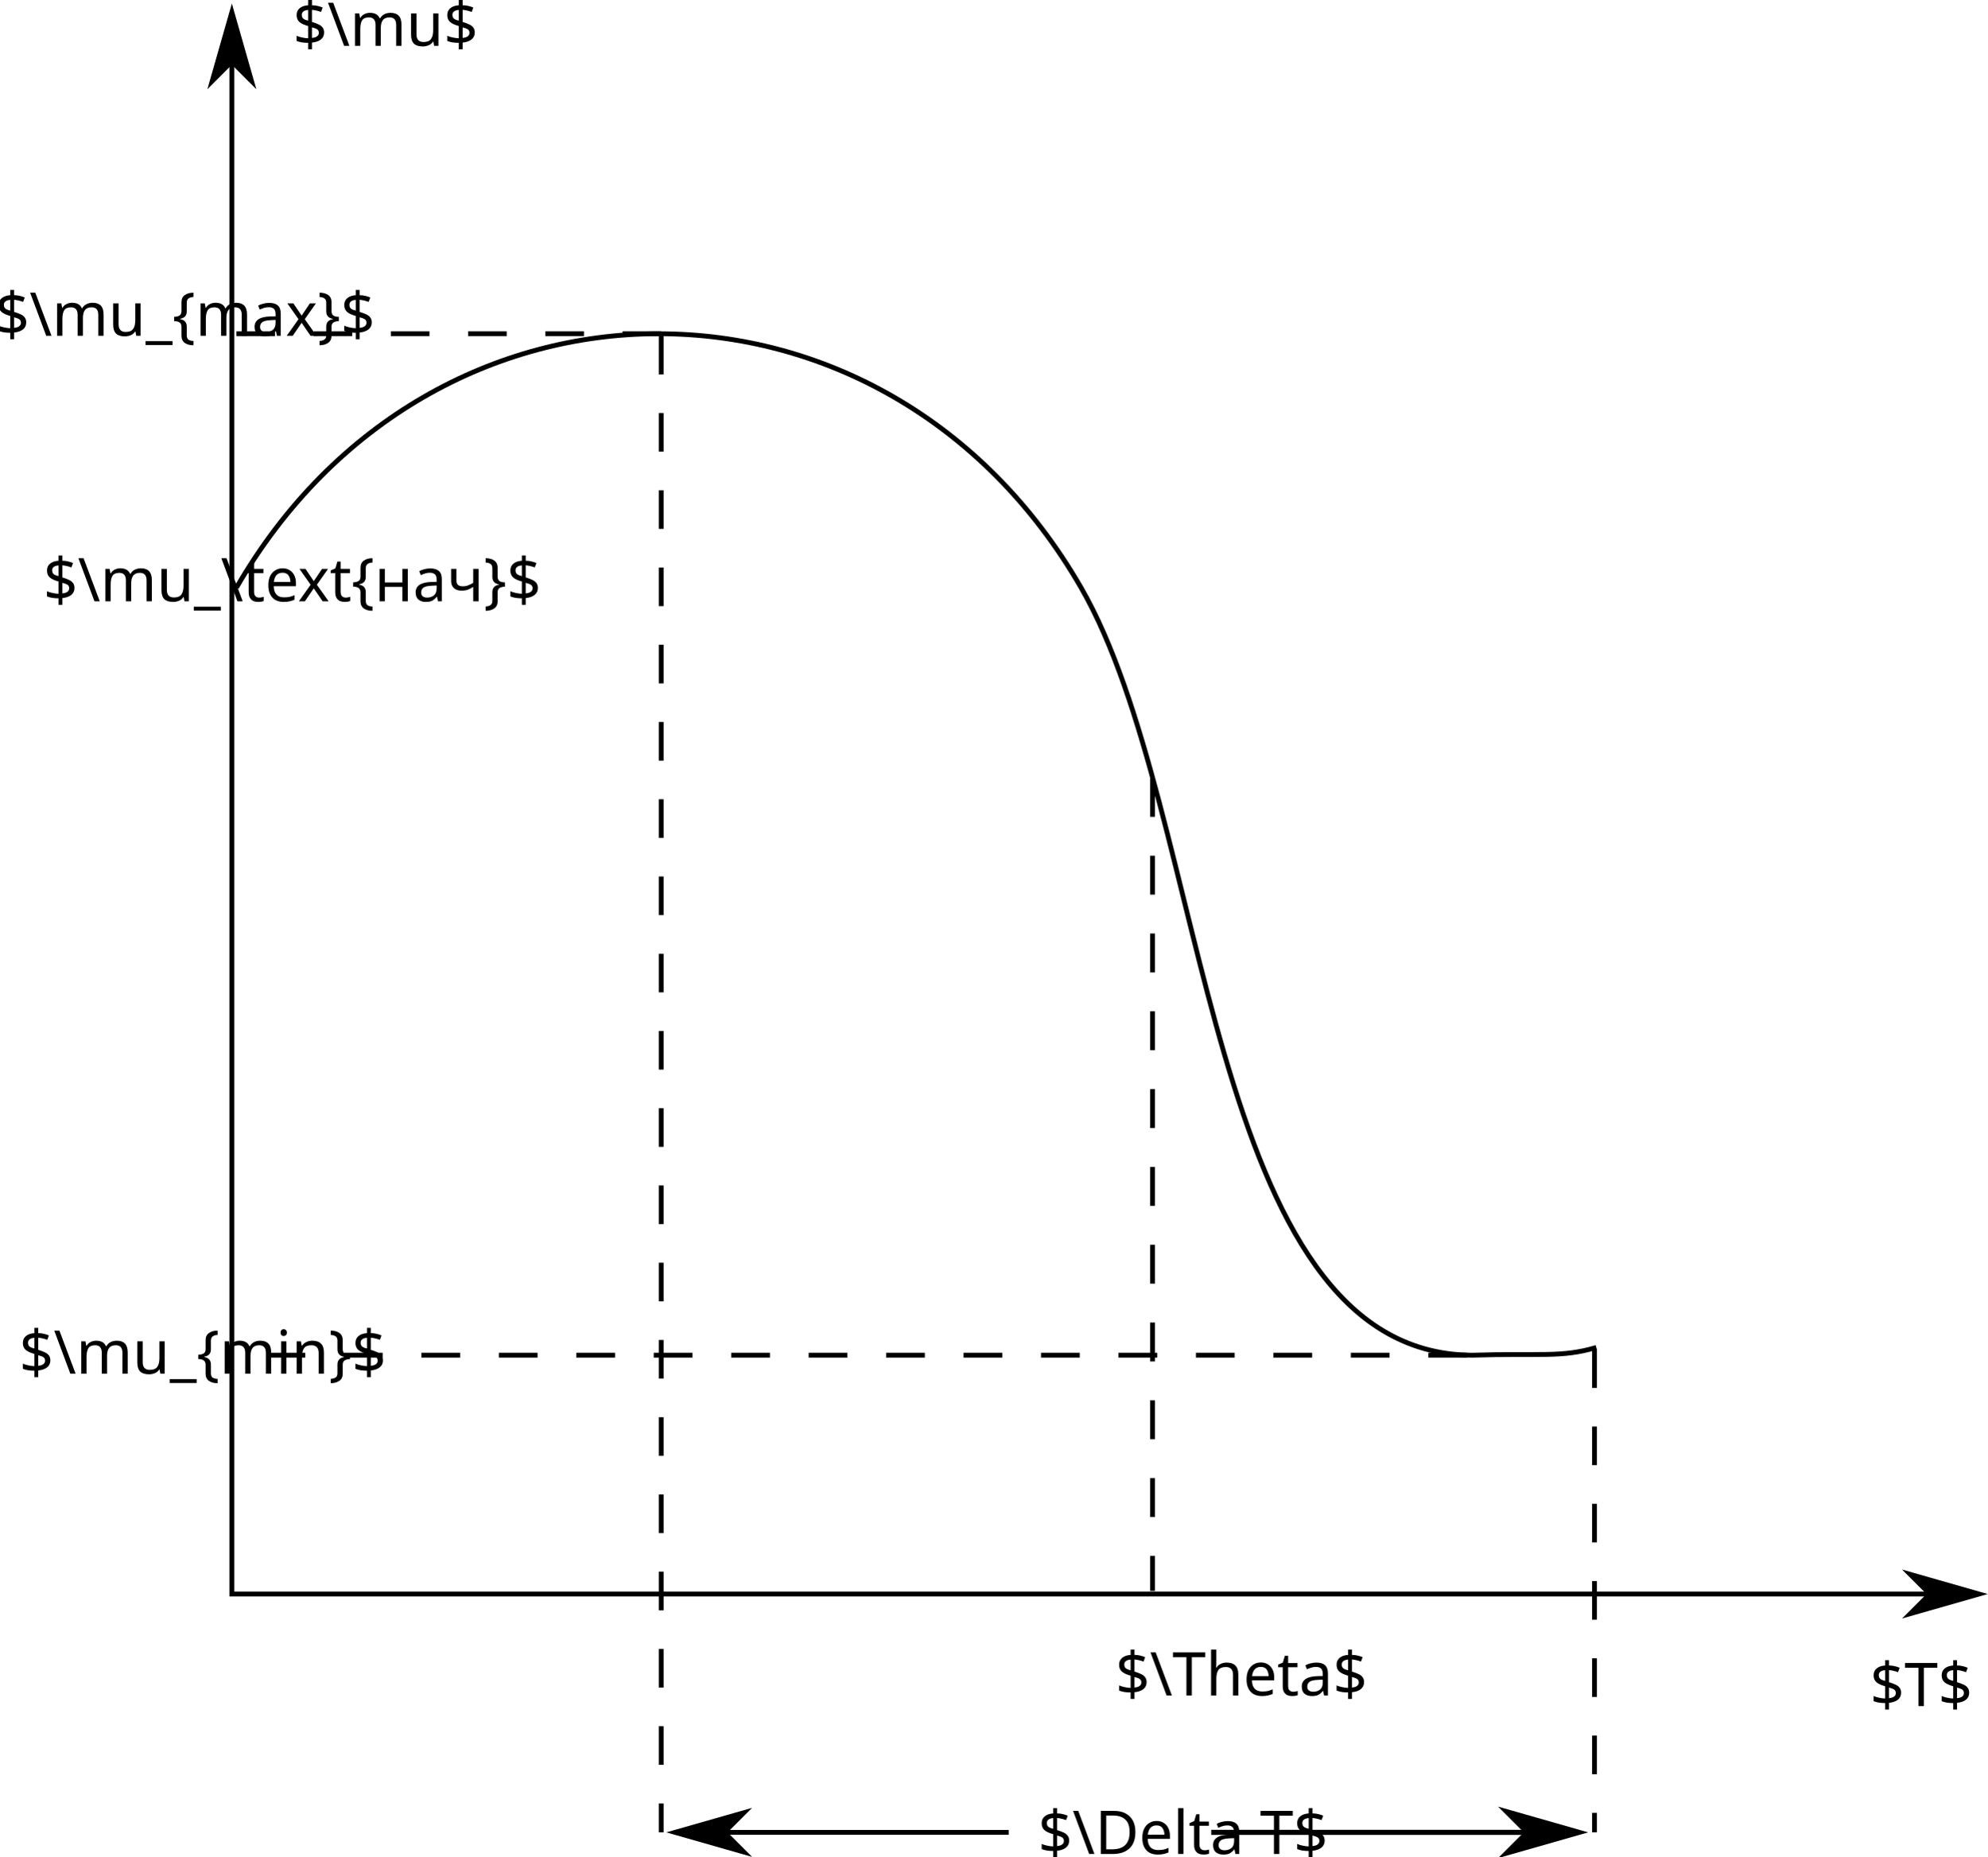
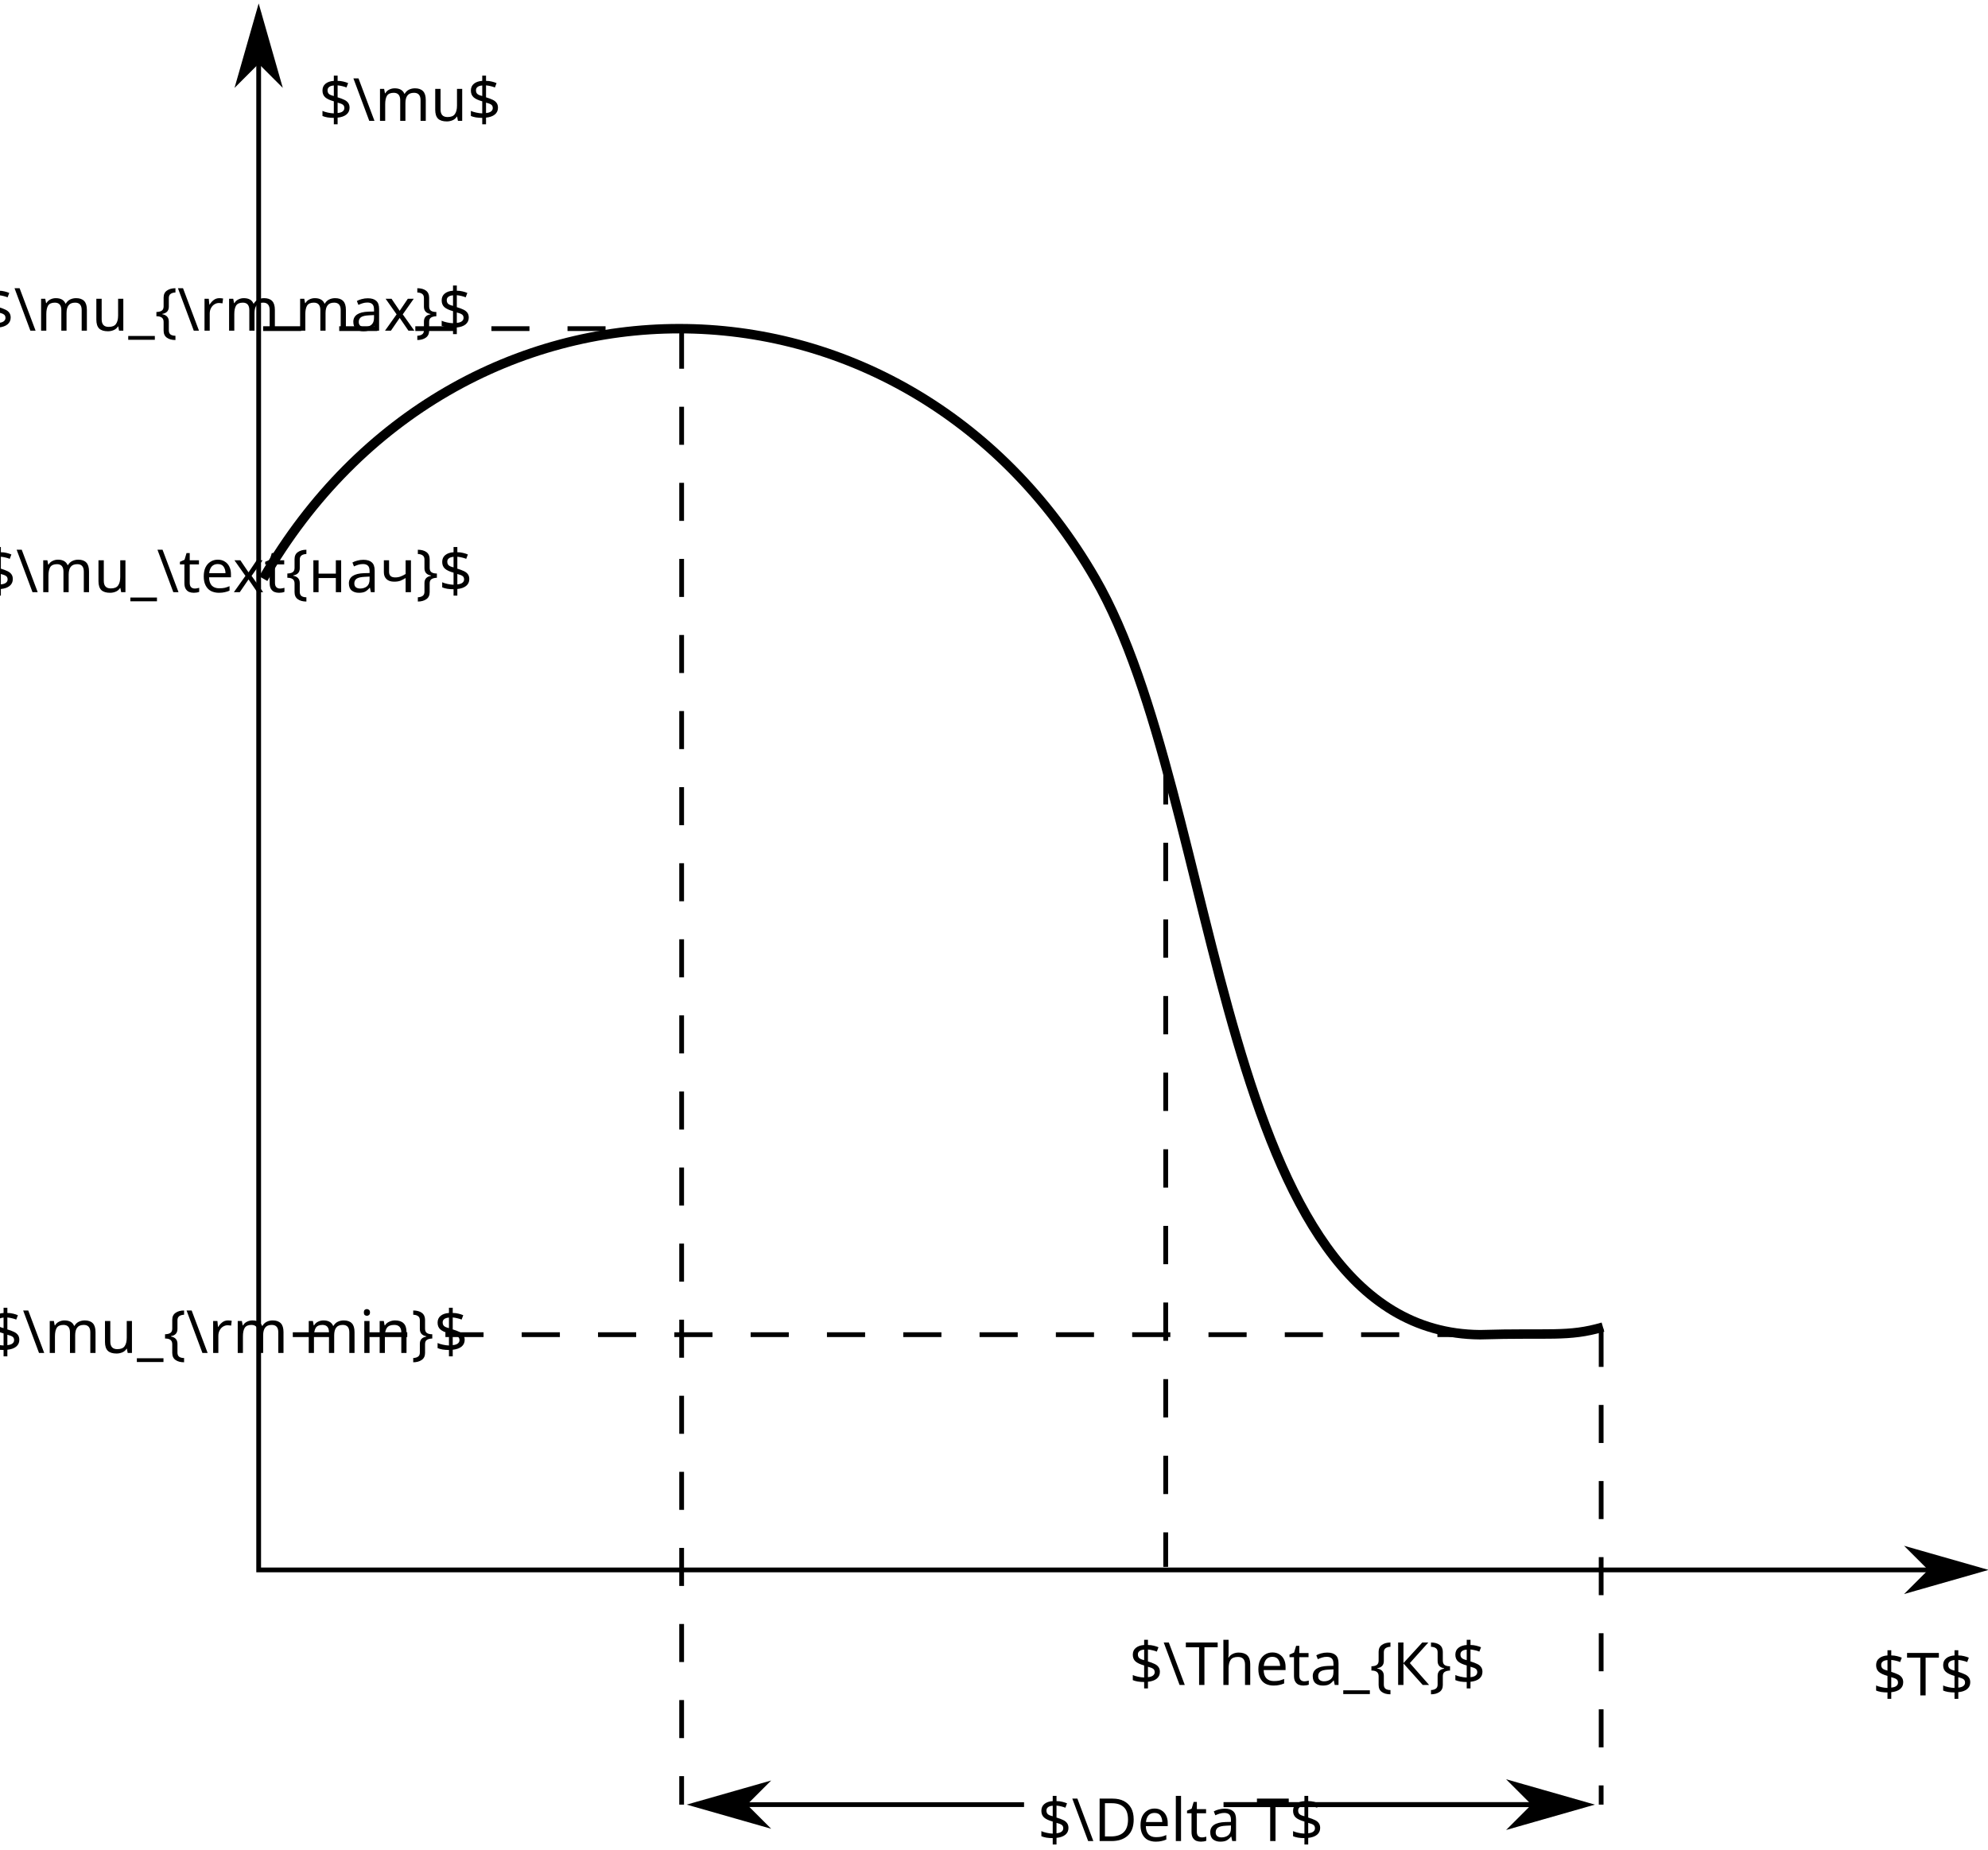
- <svg xmlns="http://www.w3.org/2000/svg" width="72.986mm" height="68.182mm" viewBox="0 0 258.611 241.591" id="svg5090" version="1.1">
+ <svg xmlns="http://www.w3.org/2000/svg" width="74.115mm" height="68.979mm" viewBox="0 0 262.611 244.413" id="svg5090" version="1.1">
  <defs id="defs5092">
    <marker style="overflow:visible" id="marker6001" refX="0" refY="0" orient="auto">
      <path transform="matrix(-0.8,0,0,-0.8,-10,0)" style="fill:#000000;fill-opacity:1;fill-rule:evenodd;stroke:#000000;stroke-width:1pt;stroke-opacity:1" d="M 0,0 5,-5 -12.5,0 5,5 0,0 Z" id="path6003" />
    </marker>
    <marker orient="auto" refY="0" refX="0" id="Arrow1Lend" style="overflow:visible">
      <path id="path5668" d="M 0,0 5,-5 -12.5,0 5,5 0,0 Z" style="fill:#000000;fill-opacity:1;fill-rule:evenodd;stroke:#000000;stroke-width:1pt;stroke-opacity:1" transform="matrix(-0.8,0,0,-0.8,-10,0)" />
    </marker>
    <marker orient="auto" refY="0" refX="0" id="Arrow1Lstart" style="overflow:visible">
      <path id="path5665" d="M 0,0 5,-5 -12.5,0 5,5 0,0 Z" style="fill:#000000;fill-opacity:1;fill-rule:evenodd;stroke:#000000;stroke-width:1pt;stroke-opacity:1" transform="matrix(0.8,0,0,0.8,10,0)" />
    </marker>
    <marker style="overflow:visible" id="marker6001-0" refX="0" refY="0" orient="auto">
      <path transform="matrix(-0.8,0,0,-0.8,-10,0)" style="fill:#000000;fill-opacity:1;fill-rule:evenodd;stroke:#000000;stroke-width:1pt;stroke-opacity:1" d="M 0,0 5,-5 -12.5,0 5,5 0,0 Z" id="path6003-4" />
    </marker>
  </defs>
-   <g id="layer1" transform="translate(-214.0777,-225.8199)">
+   <g id="layer1" transform="translate(-210.0777,-225.8199)">
    <path style="fill:none;fill-rule:evenodd;stroke:#000000;stroke-width:0.628;stroke-linecap:butt;stroke-linejoin:miter;stroke-miterlimit:4;stroke-dasharray:none;stroke-opacity:1;marker-start:url(#Arrow1Lstart);marker-end:url(#Arrow1Lend)" d="m 244.247,227.492 0,205.759 227.298,0" id="path5659" />
-     <path style="fill:none;fill-rule:evenodd;stroke:#000000;stroke-width:0.628px;stroke-linecap:butt;stroke-linejoin:miter;stroke-opacity:1" d="m 244.852,302.275 c 25.425,-44.038 84.481,-44.038 109.906,0 16.926,29.317 15.977,99.614 50.835,99.899 9.118,-0.285 11.631,0.343 16.232,-1.008" id="path5977" />
+     <path style="fill:none;fill-rule:evenodd;stroke:#000000;stroke-width:1.25;stroke-linecap:butt;stroke-linejoin:miter;stroke-opacity:1" d="m 244.852,302.275 c 25.425,-44.038 84.481,-44.038 109.906,0 16.926,29.317 15.977,99.614 50.835,99.899 9.118,-0.285 11.631,0.343 16.232,-1.008" id="path5977" />
    <path style="fill:none;fill-rule:evenodd;stroke:#000000;stroke-width:0.628;stroke-linecap:butt;stroke-linejoin:miter;stroke-miterlimit:4;stroke-dasharray:5.026, 5.026;stroke-dashoffset:0;stroke-opacity:1" d="m 244.837,269.241 56.541,0 0,0" id="path5981" />
    <path style="fill:none;fill-rule:evenodd;stroke:#000000;stroke-width:0.628;stroke-linecap:butt;stroke-linejoin:miter;stroke-miterlimit:4;stroke-dasharray:5.026, 5.026;stroke-dashoffset:0;stroke-opacity:1" d="m 300.121,269.512 0,194.752" id="path5983" />
    <path style="fill:none;fill-rule:evenodd;stroke:#000000;stroke-width:0.63;stroke-linecap:butt;stroke-linejoin:miter;stroke-miterlimit:4;stroke-dasharray:5.04, 5.04;stroke-dashoffset:0;stroke-opacity:1" d="m 404.996,402.168 -161.11,0" id="path5985" />
    <path style="fill:none;fill-rule:evenodd;stroke:#000000;stroke-width:0.633;stroke-linecap:butt;stroke-linejoin:miter;stroke-miterlimit:4;stroke-dasharray:5.062, 5.062;stroke-dashoffset:0;stroke-opacity:1" d="m 364.066,327.051 0,105.8" id="path5987" />
    <path style="fill:none;fill-rule:evenodd;stroke:#000000;stroke-width:0.628;stroke-linecap:butt;stroke-linejoin:miter;stroke-miterlimit:4;stroke-dasharray:5.027, 5.027;stroke-dashoffset:0;stroke-opacity:1" d="m 421.588,401.4 0,62.862" id="path5991" />
    <path style="fill:none;fill-rule:evenodd;stroke:#000000;stroke-width:0.628px;stroke-linecap:butt;stroke-linejoin:miter;stroke-opacity:1;marker-end:url(#marker6001)" d="m 345.354,464.263 -43.348,0" id="path5993" />
    <path style="fill:none;fill-rule:evenodd;stroke:#000000;stroke-width:0.66px;stroke-linecap:butt;stroke-linejoin:miter;stroke-opacity:1;marker-end:url(#marker6001-0)" d="m 371.704,464.263 47.777,0" id="path5993-8" />
-     <text xml:space="preserve" style="font-style:normal;font-weight:normal;font-size:7.853px;line-height:125%;font-family:sans-serif;letter-spacing:0px;word-spacing:0px;fill:#000000;fill-opacity:1;stroke:none;stroke-width:1px;stroke-linecap:butt;stroke-linejoin:miter;stroke-opacity:1" x="359.235" y="446.455" id="text6106">
-       <tspan id="tspan6108" x="359.235" y="446.455">$\Theta$</tspan>
+     <text xml:space="preserve" style="font-style:normal;font-weight:normal;font-size:7.853px;line-height:125%;font-family:sans-serif;letter-spacing:0px;word-spacing:0px;fill:#000000;fill-opacity:1;stroke:none;stroke-width:1px;stroke-linecap:butt;stroke-linejoin:miter;stroke-opacity:1" x="359.235" y="448.455" id="text6106">
+       <tspan id="tspan6108" x="359.235" y="448.455">$\Theta_{К}$</tspan>
    </text>
-     <text xml:space="preserve" style="font-style:normal;font-weight:normal;font-size:7.853px;line-height:125%;font-family:sans-serif;letter-spacing:0px;word-spacing:0px;fill:#000000;fill-opacity:1;stroke:none;stroke-width:1px;stroke-linecap:butt;stroke-linejoin:miter;stroke-opacity:1" x="349.156" y="467.078" id="text6110">
-       <tspan id="tspan6112" x="349.156" y="467.078">$\Delta T$</tspan>
+     <text xml:space="preserve" style="font-style:normal;font-weight:normal;font-size:7.853px;line-height:125%;font-family:sans-serif;letter-spacing:0px;word-spacing:0px;fill:#000000;fill-opacity:1;stroke:none;stroke-width:1px;stroke-linecap:butt;stroke-linejoin:miter;stroke-opacity:1" x="347.156" y="469.078" id="text6110">
+       <tspan id="tspan6112" x="347.156" y="469.078">$\Delta T$</tspan>
    </text>
-     <text xml:space="preserve" style="font-style:normal;font-weight:normal;font-size:7.853px;line-height:125%;font-family:sans-serif;letter-spacing:0px;word-spacing:0px;fill:#000000;fill-opacity:1;stroke:none;stroke-width:1px;stroke-linecap:butt;stroke-linejoin:miter;stroke-opacity:1" x="457.425" y="447.831" id="text7086">
-       <tspan id="tspan7088" x="457.425" y="447.831">$T$</tspan>
+     <text xml:space="preserve" style="font-style:normal;font-weight:normal;font-size:7.853px;line-height:125%;font-family:sans-serif;letter-spacing:0px;word-spacing:0px;fill:#000000;fill-opacity:1;stroke:none;stroke-width:1px;stroke-linecap:butt;stroke-linejoin:miter;stroke-opacity:1" x="457.425" y="449.831" id="text7086">
+       <tspan id="tspan7088" x="457.425" y="449.831">$T$</tspan>
    </text>
-     <text xml:space="preserve" style="font-style:normal;font-weight:normal;font-size:7.853px;line-height:125%;font-family:sans-serif;letter-spacing:0px;word-spacing:0px;fill:#000000;fill-opacity:1;stroke:none;stroke-width:1px;stroke-linecap:butt;stroke-linejoin:miter;stroke-opacity:1" x="252.191" y="231.786" id="text7090">
-       <tspan id="tspan7092" x="252.191" y="231.786">$\mu$</tspan>
+     <text xml:space="preserve" style="font-style:normal;font-weight:normal;font-size:7.853px;line-height:125%;font-family:sans-serif;letter-spacing:0px;word-spacing:0px;fill:#000000;fill-opacity:1;stroke:none;stroke-width:1px;stroke-linecap:butt;stroke-linejoin:miter;stroke-opacity:1" x="252.191" y="241.786" id="text7090">
+       <tspan id="tspan7092" x="252.191" y="241.786">$\mu$</tspan>
    </text>
-     <text xml:space="preserve" style="font-style:normal;font-weight:normal;font-size:7.853px;line-height:125%;font-family:sans-serif;letter-spacing:0px;word-spacing:0px;fill:#000000;fill-opacity:1;stroke:none;stroke-width:1px;stroke-linecap:butt;stroke-linejoin:miter;stroke-opacity:1" x="213.426" y="269.512" id="text7094">
-       <tspan id="tspan7096" x="213.426" y="269.512">$\mu_{max}$</tspan>
+     <text xml:space="preserve" style="font-style:normal;font-weight:normal;font-size:7.853px;line-height:125%;font-family:sans-serif;letter-spacing:0px;word-spacing:0px;fill:#000000;fill-opacity:1;stroke:none;stroke-width:1px;stroke-linecap:butt;stroke-linejoin:miter;stroke-opacity:1" x="207.426" y="269.512" id="text7094">
+       <tspan id="tspan7096" x="207.426" y="269.512">$\mu_{\rm max}$</tspan>
    </text>
-     <text xml:space="preserve" style="font-style:normal;font-weight:normal;font-size:7.853px;line-height:125%;font-family:sans-serif;letter-spacing:0px;word-spacing:0px;fill:#000000;fill-opacity:1;stroke:none;stroke-width:1px;stroke-linecap:butt;stroke-linejoin:miter;stroke-opacity:1" x="219.708" y="304.065" id="text7098">
-       <tspan id="tspan7100" x="219.708" y="304.065">$\mu_\text{нач}$</tspan>
+     <text xml:space="preserve" style="font-style:normal;font-weight:normal;font-size:7.853px;line-height:125%;font-family:sans-serif;letter-spacing:0px;word-spacing:0px;fill:#000000;fill-opacity:1;stroke:none;stroke-width:1px;stroke-linecap:butt;stroke-linejoin:miter;stroke-opacity:1" x="207.708" y="304.065" id="text7098">
+       <tspan id="tspan7100" x="207.708" y="304.065">$\mu_\text{нач}$</tspan>
    </text>
-     <text xml:space="preserve" style="font-style:normal;font-weight:normal;font-size:7.853px;line-height:125%;font-family:sans-serif;letter-spacing:0px;word-spacing:0px;fill:#000000;fill-opacity:1;stroke:none;stroke-width:1px;stroke-linecap:butt;stroke-linejoin:miter;stroke-opacity:1" x="216.567" y="404.581" id="text7102">
-       <tspan id="tspan7104" x="216.567" y="404.581">$\mu_{min}$</tspan>
+     <text xml:space="preserve" style="font-style:normal;font-weight:normal;font-size:7.853px;line-height:125%;font-family:sans-serif;letter-spacing:0px;word-spacing:0px;fill:#000000;fill-opacity:1;stroke:none;stroke-width:1px;stroke-linecap:butt;stroke-linejoin:miter;stroke-opacity:1" x="208.567" y="404.581" id="text7102">
+       <tspan id="tspan7104" x="208.567" y="404.581">$\mu_{\rm min}$</tspan>
+     </text>
+     <text xml:space="preserve" style="color:#000000;font-style:normal;font-variant:normal;font-weight:normal;font-stretch:normal;font-size:12.5px;line-height:125%;font-family:'Times New Roman';-inkscape-font-specification:'Times New Roman, ';text-indent:0;text-align:start;text-decoration:none;text-decoration-line:none;text-decoration-style:solid;text-decoration-color:#000000;letter-spacing:0px;word-spacing:0px;text-transform:none;direction:ltr;block-progression:tb;writing-mode:lr-tb;baseline-shift:baseline;text-anchor:start;white-space:normal;clip-rule:nonzero;display:inline;overflow:visible;visibility:visible;opacity:1;isolation:auto;mix-blend-mode:normal;color-interpolation:sRGB;color-interpolation-filters:linearRGB;solid-color:#000000;solid-opacity:1;fill:#000000;fill-opacity:1;fill-rule:nonzero;stroke:none;stroke-width:0.5;stroke-linecap:butt;stroke-linejoin:miter;stroke-miterlimit:4;stroke-dasharray:none;stroke-dashoffset:0;stroke-opacity:1;color-rendering:auto;image-rendering:auto;shape-rendering:auto;text-rendering:auto;enable-background:accumulate" x="389.764" y="450" id="text4263">
+       <tspan id="tspan4265" x="389.764" y="450" />
    </text>
  </g>
</svg>
